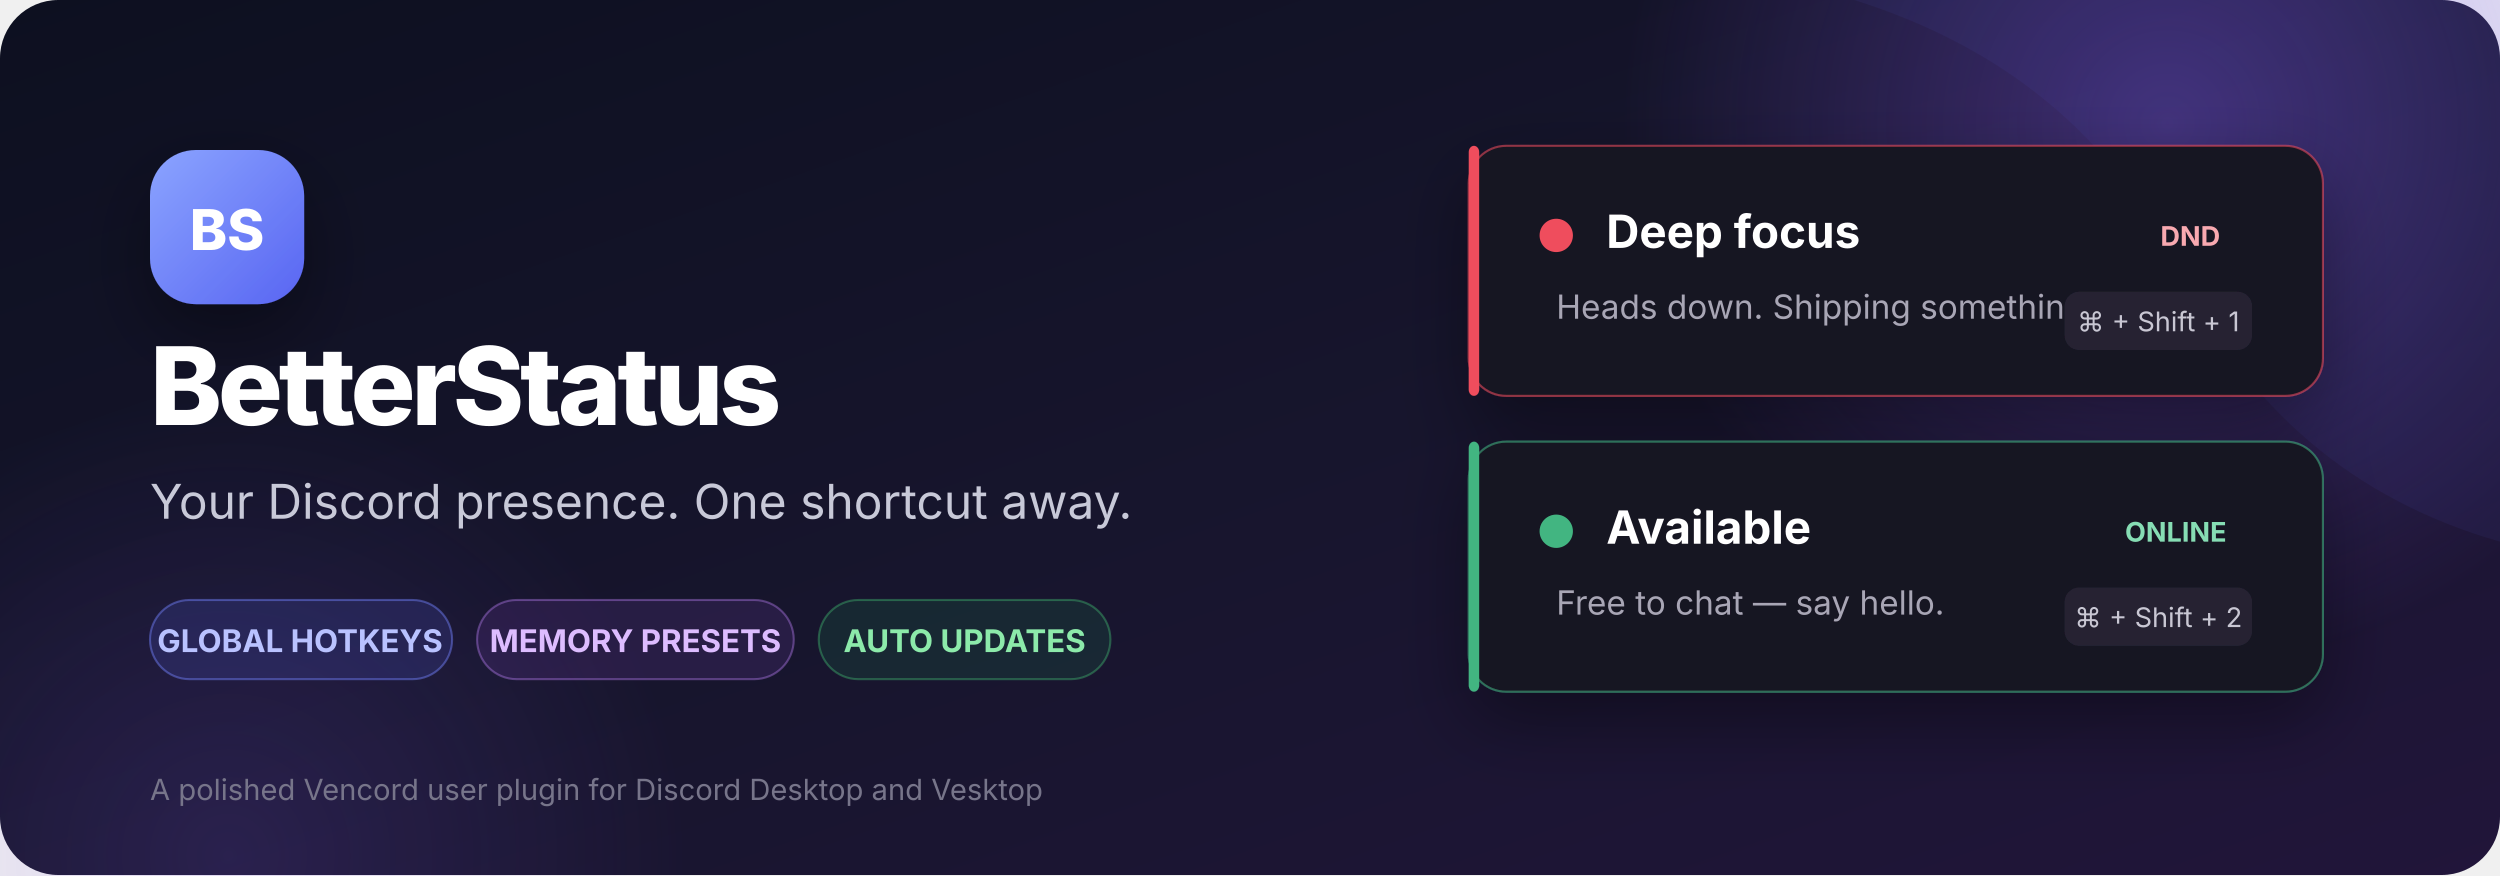
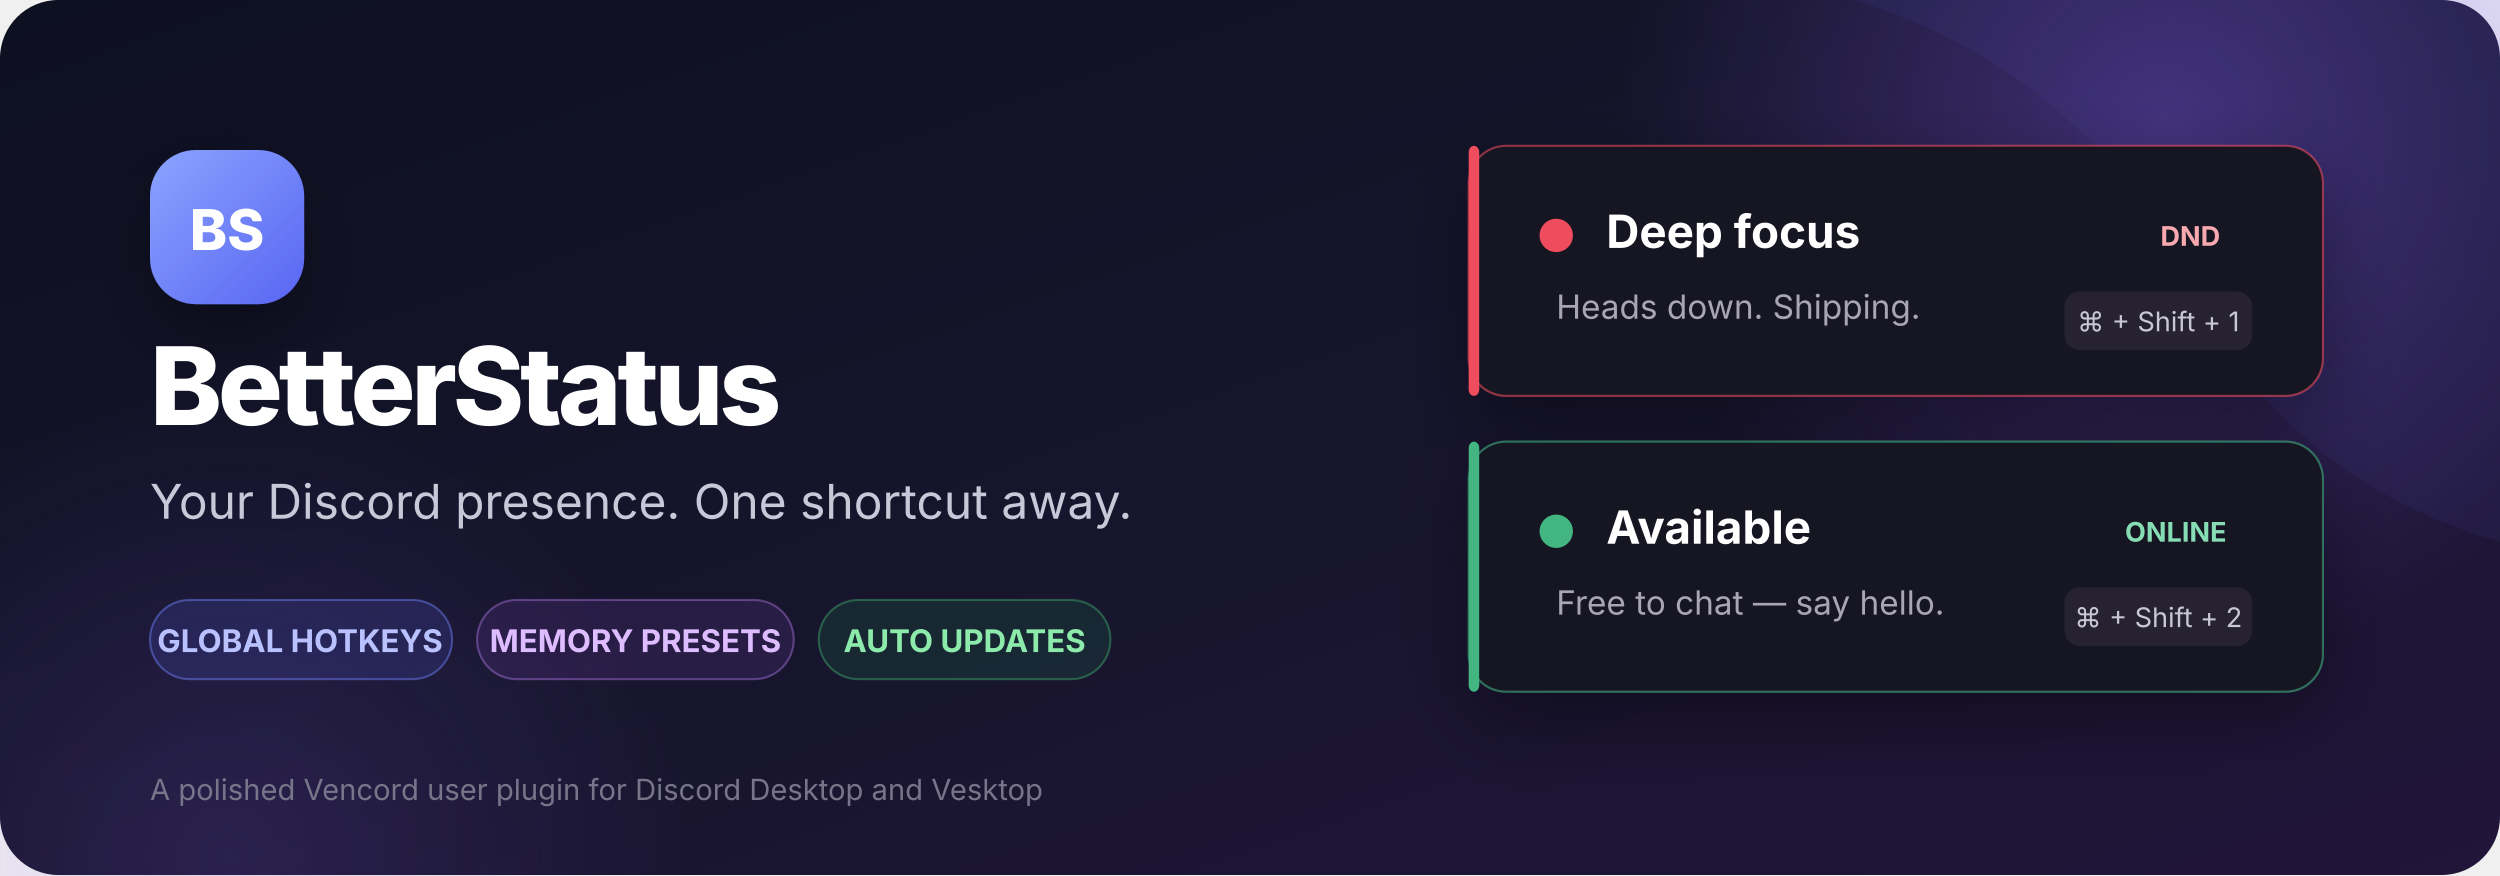
<svg xmlns="http://www.w3.org/2000/svg" width="1200" height="420" viewBox="0 0 1200 420" role="img" aria-labelledby="title desc">
  <defs>
    <linearGradient id="bg" x1="0" y1="0" x2="1" y2="1">
      <stop stop-color="#0d1020" />
      <stop offset=".52" stop-color="#17152d" />
      <stop offset="1" stop-color="#21153a" />
    </linearGradient>
    <linearGradient id="brand" x1="0" y1="0" x2="1" y2="1">
      <stop stop-color="#8ba4ff" />
      <stop offset="1" stop-color="#5865f2" />
    </linearGradient>
    <radialGradient id="glow">
      <stop stop-color="#8b5cf6" stop-opacity=".36" />
      <stop offset="1" stop-color="#8b5cf6" stop-opacity="0" />
    </radialGradient>
    <filter id="shadow" x="-40%" y="-40%" width="180%" height="180%">
      <feDropShadow dx="0" dy="14" stdDeviation="18" flood-color="#000" flood-opacity=".38" />
    </filter>
  </defs>
  <rect width="1200" height="420" rx="28" fill="url(#bg)" />
  <circle cx="1040" cy="60" r="260" fill="url(#glow)" />
  <circle cx="110" cy="410" r="220" fill="url(#glow)" opacity=".45" />
  <path d="M890 0h310v260c-70-20-122-64-155-132C1014 66 963 23 890 0Z" fill="#5865f2" opacity=".07" />
  <g transform="translate(72 72)">
    <rect width="74" height="74" rx="22" fill="url(#brand)" filter="url(#shadow)" />
    <text x="37" y="48" text-anchor="middle" fill="white" font-family="Inter,Segoe UI,sans-serif" font-size="27" font-weight="800">BS</text>
    <text x="0" y="132" fill="white" font-family="Inter,Segoe UI,sans-serif" font-size="52" font-weight="800" letter-spacing="-2">BetterStatus</text>
    <text x="0" y="177" fill="#c8c9d8" font-family="Inter,Segoe UI,sans-serif" font-size="23">Your Discord presence. One shortcut away.</text>
    <g transform="translate(0 216)" font-family="Inter,Segoe UI,sans-serif" font-size="15" font-weight="650">
      <rect width="145" height="38" rx="19" fill="#5865f2" fill-opacity=".16" stroke="#7583ff" stroke-opacity=".45" />
      <text x="72" y="25" text-anchor="middle" fill="#b9c2ff">GLOBAL HOTKEYS</text>
      <rect x="157" width="152" height="38" rx="19" fill="#a855f7" fill-opacity=".12" stroke="#c084fc" stroke-opacity=".38" />
      <text x="233" y="25" text-anchor="middle" fill="#ddbcff">MEMORY PRESETS</text>
      <rect x="321" width="140" height="38" rx="19" fill="#22c55e" fill-opacity=".11" stroke="#4ade80" stroke-opacity=".34" />
      <text x="391" y="25" text-anchor="middle" fill="#8ceaaa">AUTO UPDATES</text>
    </g>
  </g>
  <g transform="translate(705 70)" filter="url(#shadow)" font-family="Inter,Segoe UI,sans-serif">
    <g>
      <rect width="410" height="120" rx="18" fill="#171522" stroke="#ef4d5d" stroke-opacity=".55" />
      <rect width="5" height="120" rx="3" fill="#ef4d5d" />
      <circle cx="42" cy="43" r="8" fill="#ef4d5d" />
      <text x="66" y="49" fill="white" font-size="22" font-weight="700">Deep focus</text>
      <text x="332" y="48" fill="#f8a9b0" font-size="13" font-weight="700">DND</text>
-       <text x="42" y="83" fill="#a8a6b5" font-size="16">Heads down. Shipping something good.</text>
+       <text x="42" y="83" fill="#a8a6b5" font-size="16">Heads down. Shipping.</text>
      <rect x="286" y="70" width="90" height="28" rx="7" fill="#252333" />
      <text x="331" y="89" text-anchor="middle" fill="#c9c7d3" font-size="13">⌘ + Shift + 1</text>
    </g>
    <g transform="translate(0 142)">
      <rect width="410" height="120" rx="18" fill="#171522" stroke="#43b581" stroke-opacity=".55" />
      <rect width="5" height="120" rx="3" fill="#43b581" />
      <circle cx="42" cy="43" r="8" fill="#43b581" />
      <text x="66" y="49" fill="white" font-size="22" font-weight="700">Available</text>
      <text x="315" y="48" fill="#86ddb4" font-size="13" font-weight="700">ONLINE</text>
      <text x="42" y="83" fill="#a8a6b5" font-size="16">Free to chat — say hello.</text>
      <rect x="286" y="70" width="90" height="28" rx="7" fill="#252333" />
      <text x="331" y="89" text-anchor="middle" fill="#c9c7d3" font-size="13">⌘ + Shift + 2</text>
    </g>
  </g>
  <text x="72" y="384" fill="#77758a" font-family="Inter,Segoe UI,sans-serif" font-size="14">A polished Vencord user plugin for Discord Desktop and Vesktop</text>
</svg>
